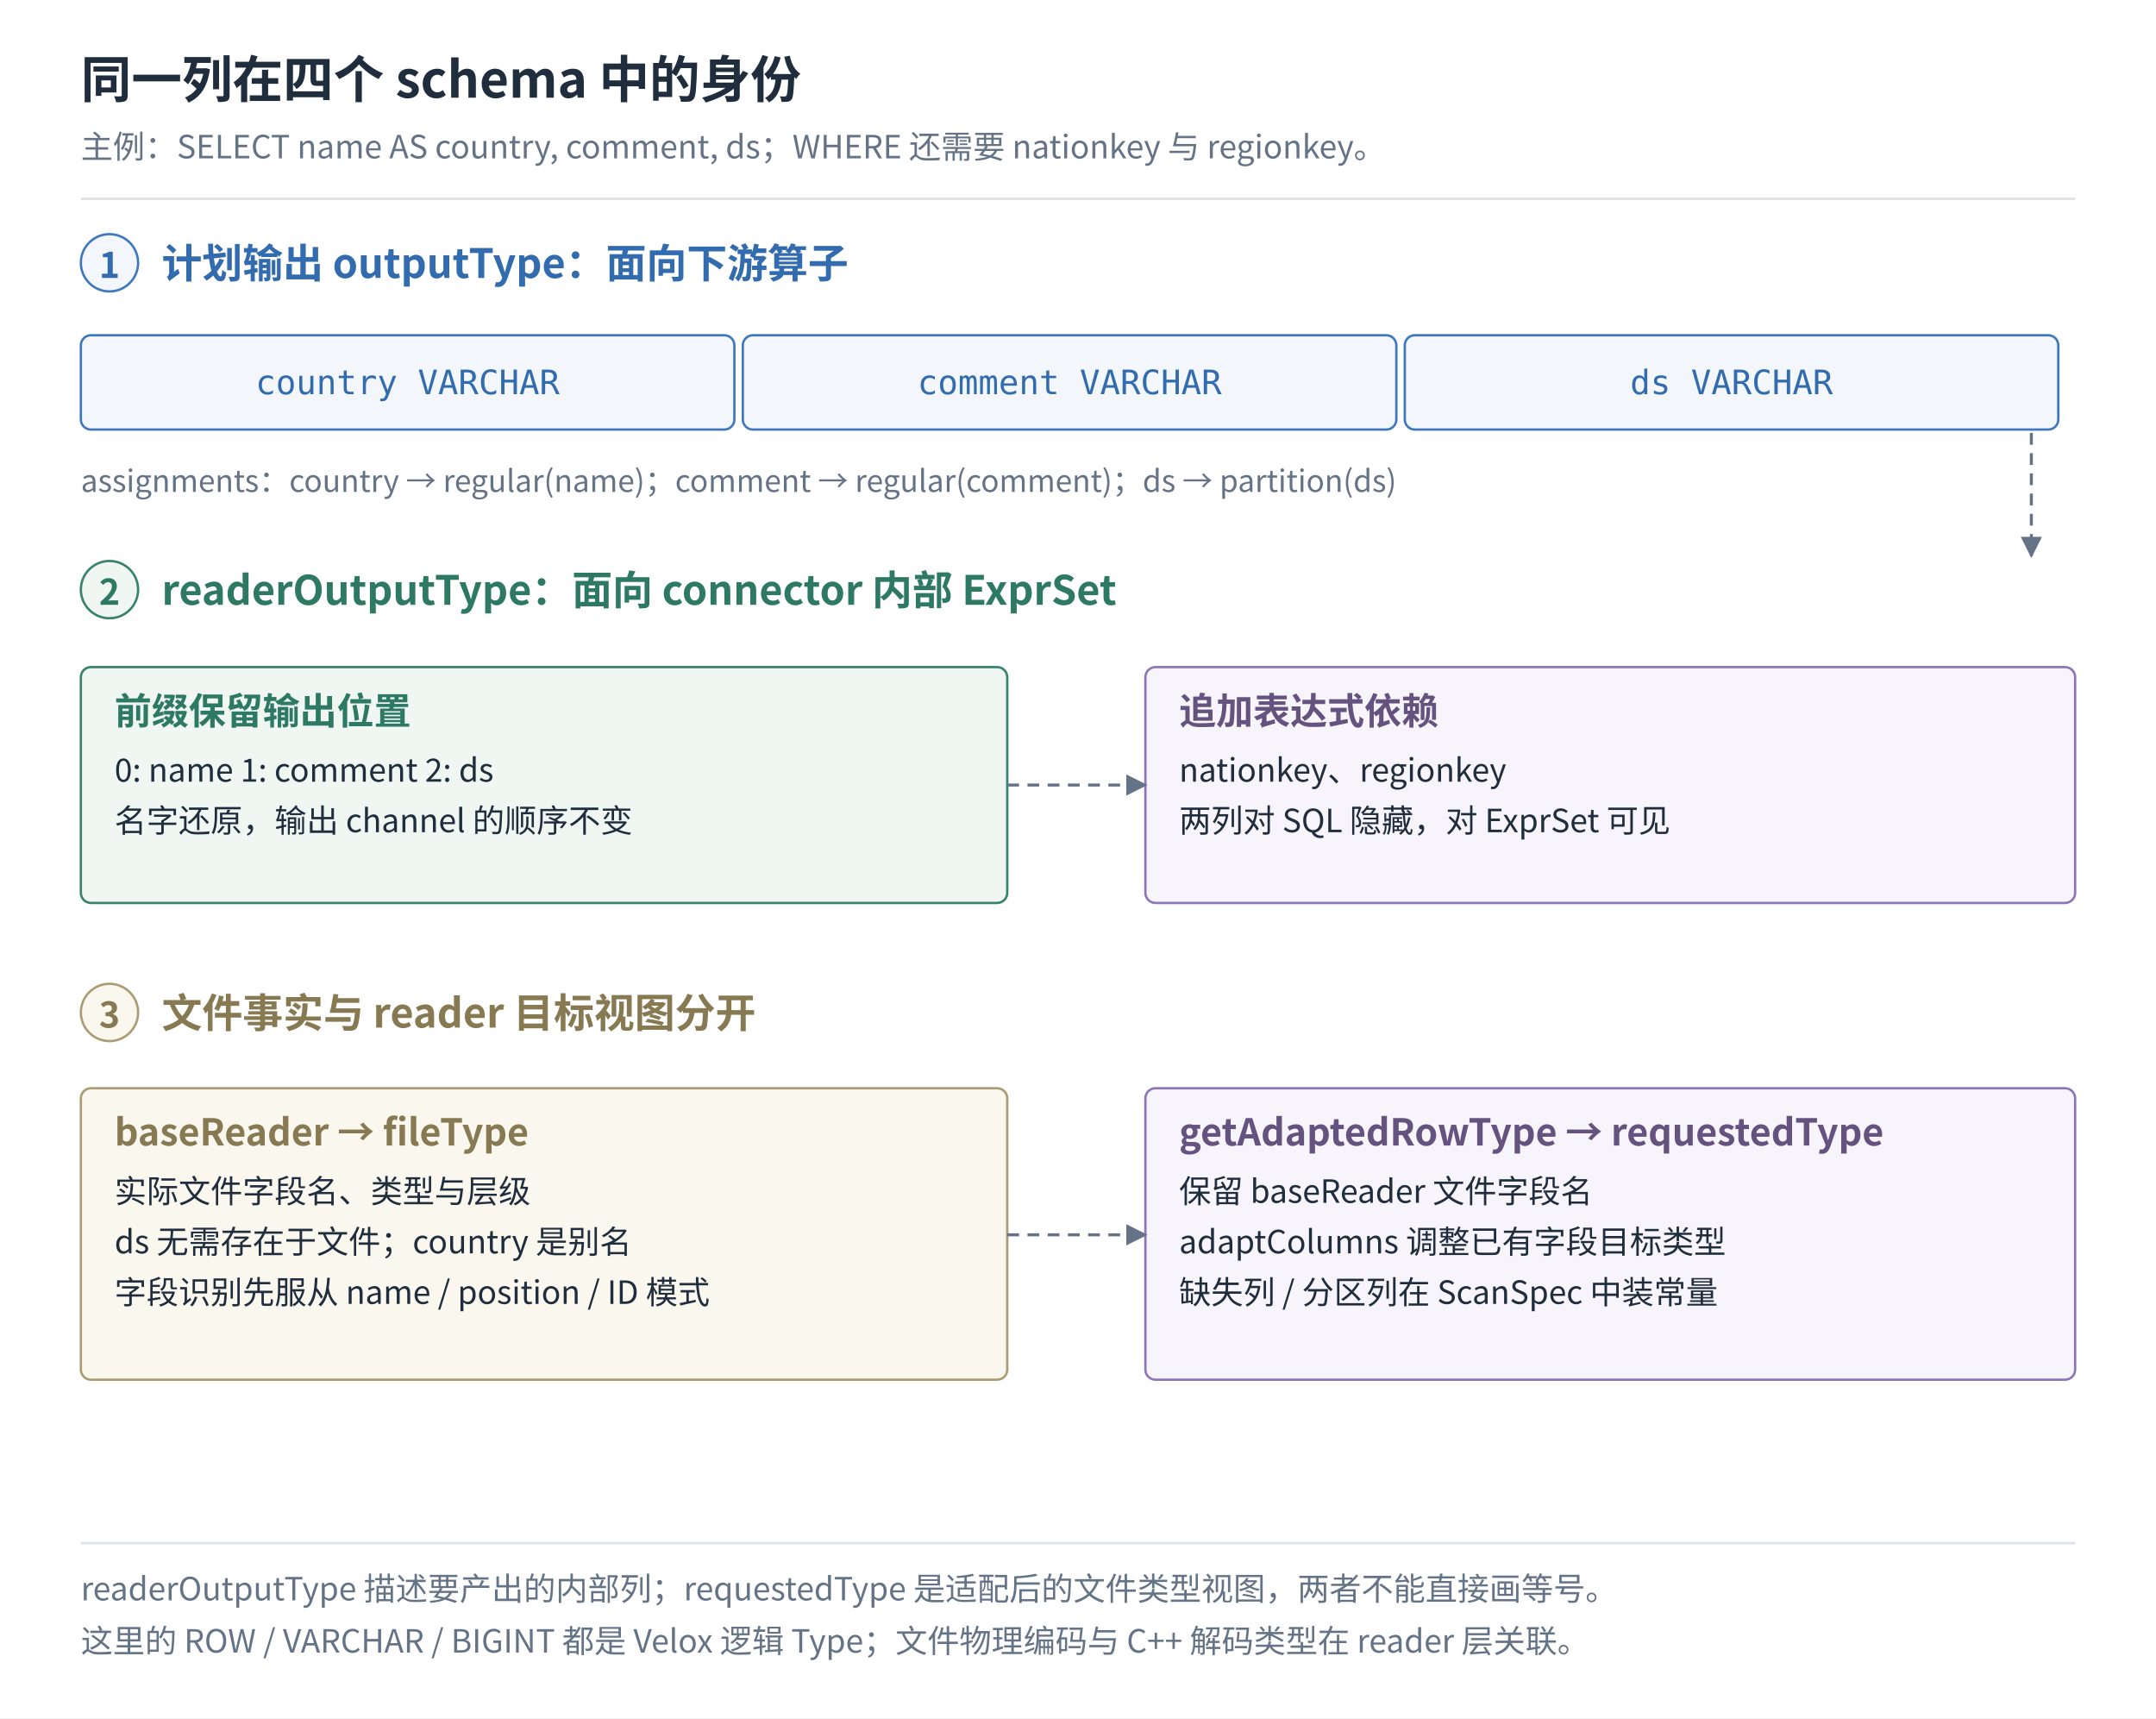
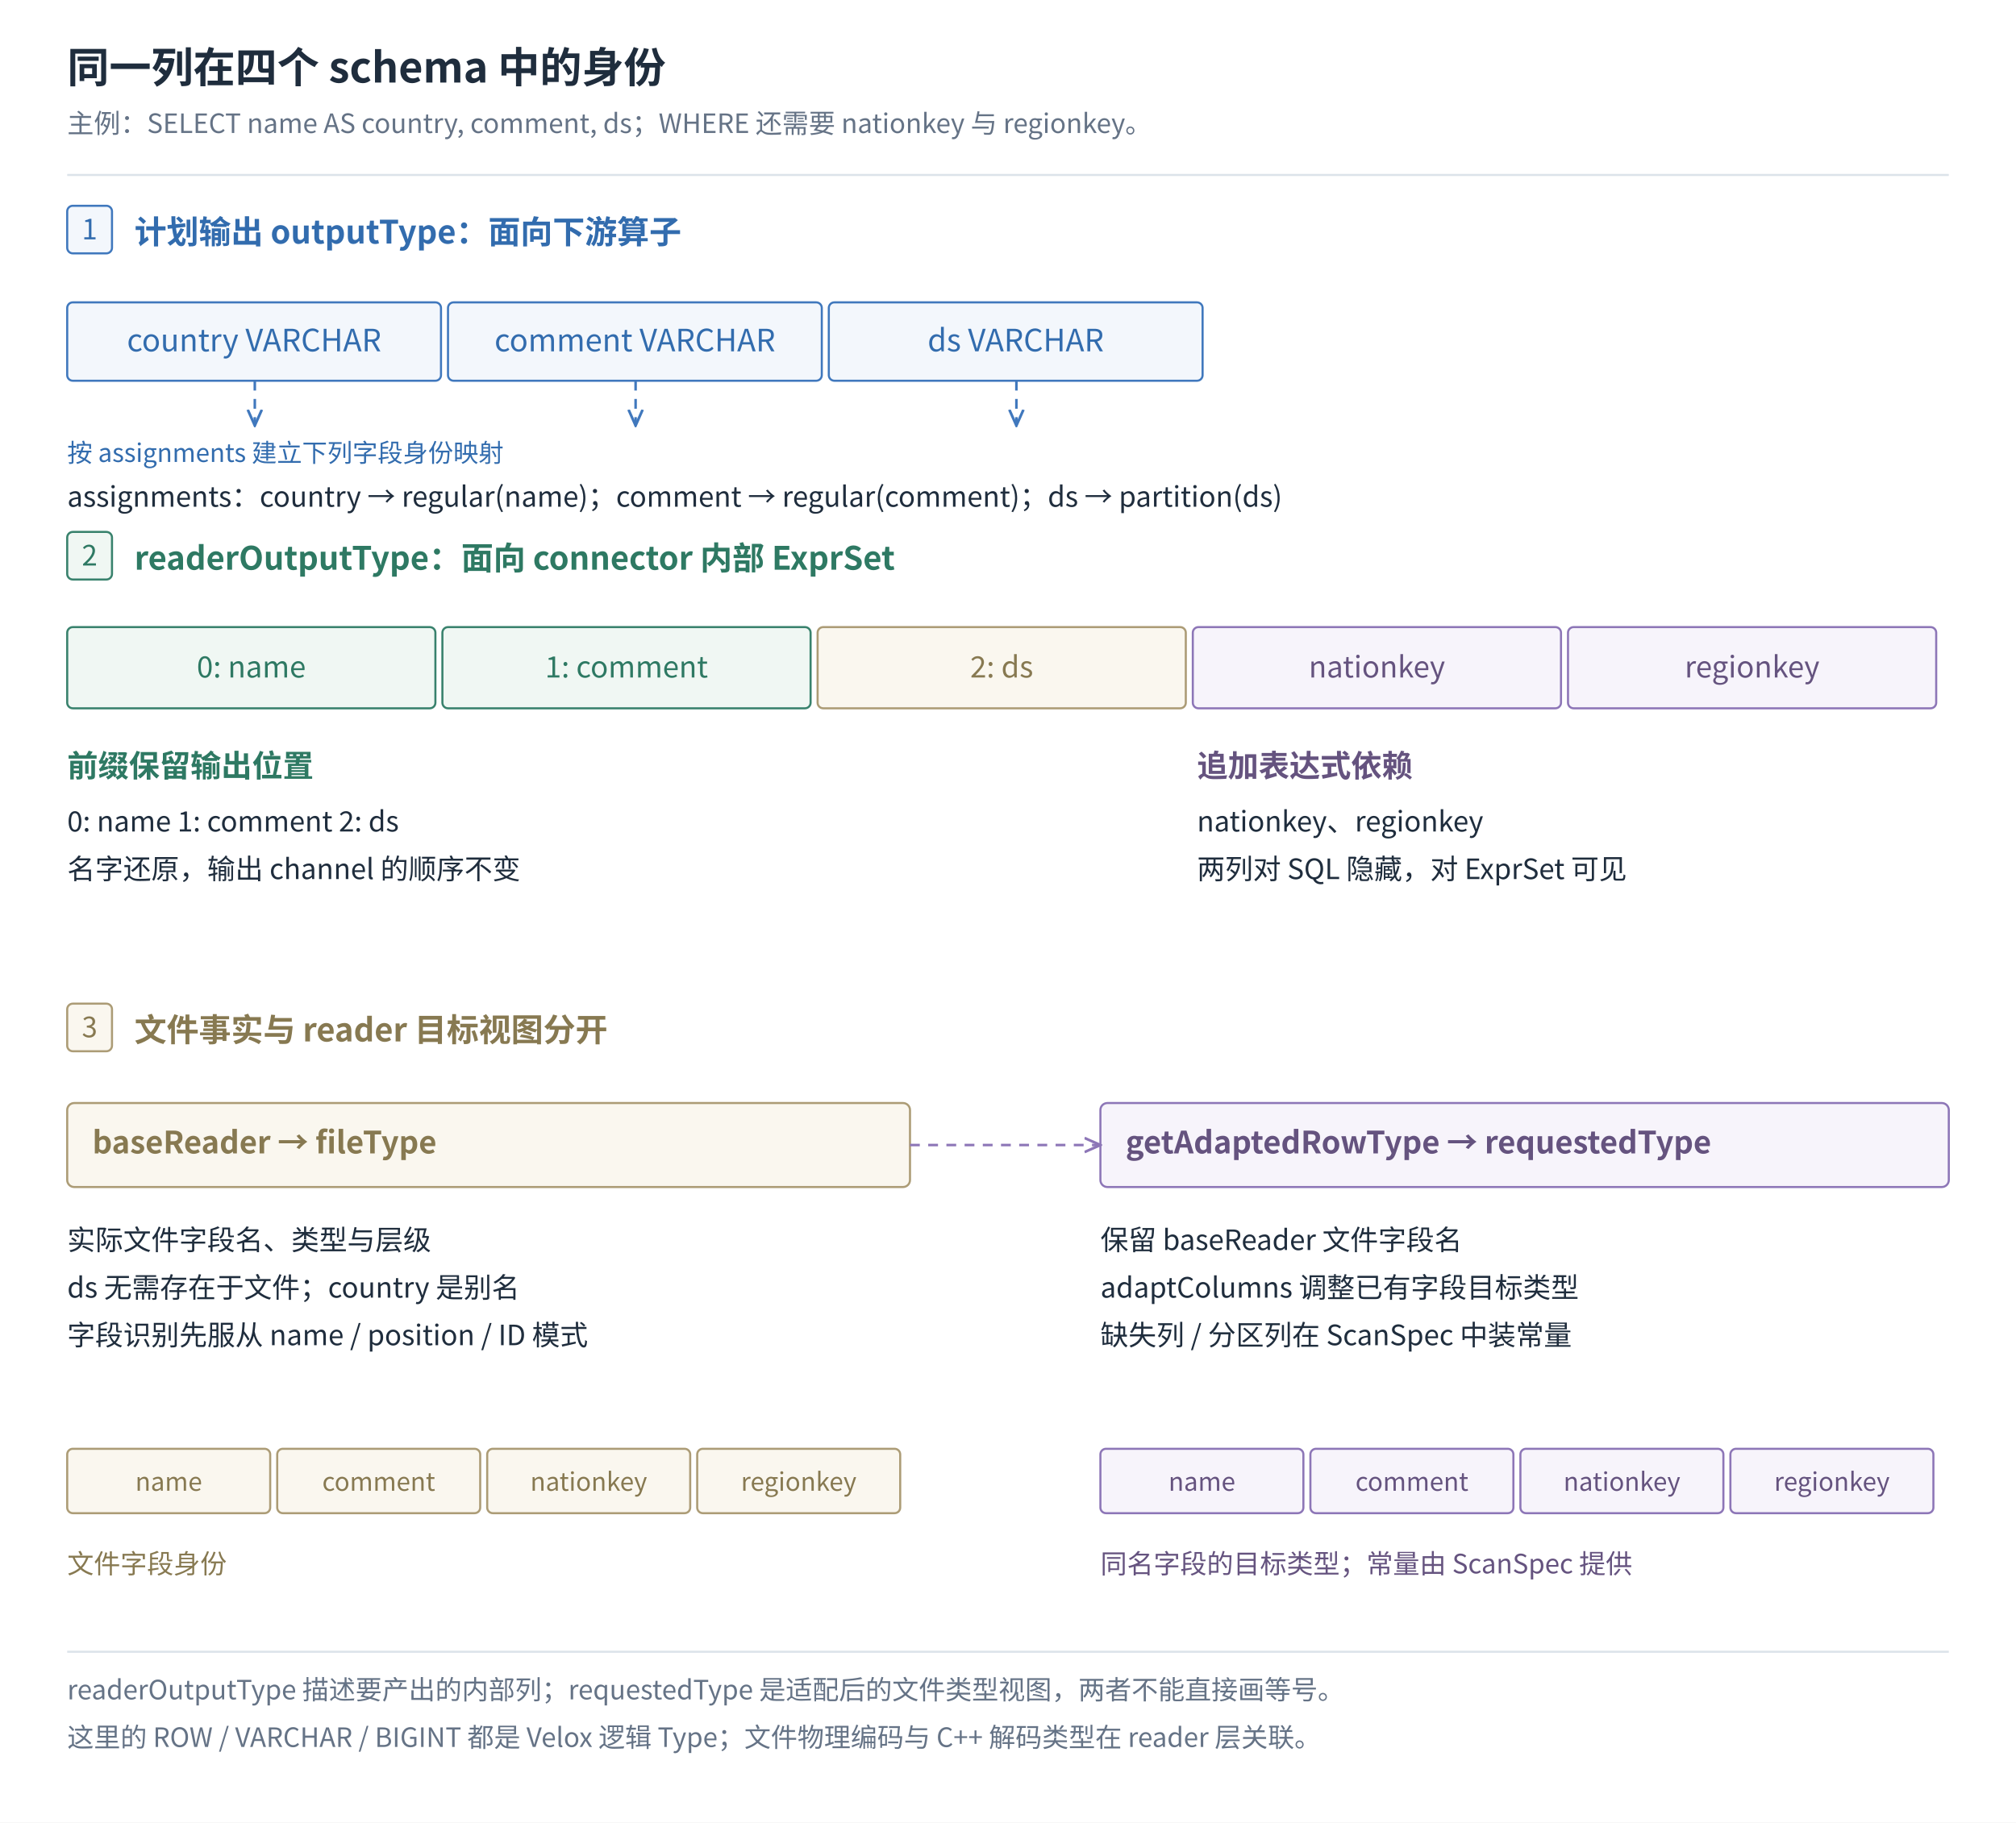
- <svg xmlns="http://www.w3.org/2000/svg" width="1280" height="1020" viewBox="0 0 1280 1020" role="img">
+ <svg xmlns="http://www.w3.org/2000/svg" width="1440" height="1302" viewBox="0 0 1440 1302" role="img">
  <defs>
-     <marker id="arr-muted" viewBox="0 0 10 10" refX="9" refY="5" markerWidth="7" markerHeight="7" orient="auto-start-reverse">
-       <path d="M 0 0 L 10 5 L 0 10 z" fill="#657386" />
+     <marker id="a-ink" viewBox="0 0 10 10" refX="9" refY="5" markerWidth="7" markerHeight="7" orient="auto-start-reverse">
+       <path d="M 0 1 L 9 5 L 0 9" fill="none" stroke="#1f2d3d" stroke-width="1.5" />
    </marker>
-     <marker id="arr-blue" viewBox="0 0 10 10" refX="9" refY="5" markerWidth="7" markerHeight="7" orient="auto-start-reverse">
-       <path d="M 0 0 L 10 5 L 0 10 z" fill="#4078bd" />
+     <marker id="a-muted" viewBox="0 0 10 10" refX="9" refY="5" markerWidth="7" markerHeight="7" orient="auto-start-reverse">
+       <path d="M 0 1 L 9 5 L 0 9" fill="none" stroke="#657386" stroke-width="1.5" />
    </marker>
-     <marker id="arr-green" viewBox="0 0 10 10" refX="9" refY="5" markerWidth="7" markerHeight="7" orient="auto-start-reverse">
-       <path d="M 0 0 L 10 5 L 0 10 z" fill="#39826d" />
+     <marker id="a-line" viewBox="0 0 10 10" refX="9" refY="5" markerWidth="7" markerHeight="7" orient="auto-start-reverse">
+       <path d="M 0 1 L 9 5 L 0 9" fill="none" stroke="#dce3ea" stroke-width="1.5" />
    </marker>
-     <marker id="arr-purple" viewBox="0 0 10 10" refX="9" refY="5" markerWidth="7" markerHeight="7" orient="auto-start-reverse">
-       <path d="M 0 0 L 10 5 L 0 10 z" fill="#8d76b7" />
+     <marker id="a-blue" viewBox="0 0 10 10" refX="9" refY="5" markerWidth="7" markerHeight="7" orient="auto-start-reverse">
+       <path d="M 0 1 L 9 5 L 0 9" fill="none" stroke="#4078bd" stroke-width="1.5" />
    </marker>
-     <marker id="arr-warm" viewBox="0 0 10 10" refX="9" refY="5" markerWidth="7" markerHeight="7" orient="auto-start-reverse">
-       <path d="M 0 0 L 10 5 L 0 10 z" fill="#ac9c76" />
+     <marker id="a-green" viewBox="0 0 10 10" refX="9" refY="5" markerWidth="7" markerHeight="7" orient="auto-start-reverse">
+       <path d="M 0 1 L 9 5 L 0 9" fill="none" stroke="#39826d" stroke-width="1.5" />
    </marker>
-     <marker id="arr-red" viewBox="0 0 10 10" refX="9" refY="5" markerWidth="7" markerHeight="7" orient="auto-start-reverse">
-       <path d="M 0 0 L 10 5 L 0 10 z" fill="#a95f64" />
+     <marker id="a-purple" viewBox="0 0 10 10" refX="9" refY="5" markerWidth="7" markerHeight="7" orient="auto-start-reverse">
+       <path d="M 0 1 L 9 5 L 0 9" fill="none" stroke="#8d76b7" stroke-width="1.5" />
+     </marker>
+     <marker id="a-warm" viewBox="0 0 10 10" refX="9" refY="5" markerWidth="7" markerHeight="7" orient="auto-start-reverse">
+       <path d="M 0 1 L 9 5 L 0 9" fill="none" stroke="#ac9c76" stroke-width="1.5" />
+     </marker>
+     <marker id="a-red" viewBox="0 0 10 10" refX="9" refY="5" markerWidth="7" markerHeight="7" orient="auto-start-reverse">
+       <path d="M 0 1 L 9 5 L 0 9" fill="none" stroke="#a95f64" stroke-width="1.5" />
+     </marker>
+     <marker id="a-teal" viewBox="0 0 10 10" refX="9" refY="5" markerWidth="7" markerHeight="7" orient="auto-start-reverse">
+       <path d="M 0 1 L 9 5 L 0 9" fill="none" stroke="#3e8580" stroke-width="1.5" />
    </marker>
  </defs>
-   <rect width="1280" height="1020" fill="white" />
-   <text x="48" y="58" font-family="Noto Sans SC, Noto Sans CJK SC, Inter, Arial, sans-serif" font-size="30" fill="#1f2d3d" font-weight="600" text-anchor="start">同一列在四个 schema 中的身份</text>
-   <text x="48" y="94" font-family="Noto Sans SC, Noto Sans CJK SC, Inter, Arial, sans-serif" font-size="19" fill="#657386" font-weight="400" text-anchor="start">主例：SELECT name AS country, comment, ds；WHERE 还需要 nationkey 与 regionkey。</text>
-   <line x1="48" y1="118" x2="1232" y2="118" stroke="#dce3ea" stroke-width="1.5" />
-   <rect x="48" y="139" width="34" height="34" rx="17" fill="#f3f7fc" stroke="#4078bd" stroke-width="1.4" />
-   <text x="65" y="165" font-family="Noto Sans SC, Noto Sans CJK SC, Inter, Arial, sans-serif" font-size="21" fill="#326cae" font-weight="600" text-anchor="middle">1</text>
-   <text x="96" y="165" font-family="Noto Sans SC, Noto Sans CJK SC, Inter, Arial, sans-serif" font-size="24" fill="#326cae" font-weight="600" text-anchor="start">计划输出 outputType：面向下游算子</text>
-   <rect x="48" y="199" width="388" height="56" rx="6" fill="#f3f7fc" stroke="#4078bd" stroke-width="1.4" />
-   <text x="242.0" y="234.0" font-family="DejaVu Sans Mono, Liberation Mono, monospace" font-size="20" fill="#326cae" font-weight="400" text-anchor="middle">country VARCHAR</text>
-   <rect x="441" y="199" width="388" height="56" rx="6" fill="#f3f7fc" stroke="#4078bd" stroke-width="1.4" />
-   <text x="635.0" y="234.0" font-family="DejaVu Sans Mono, Liberation Mono, monospace" font-size="20" fill="#326cae" font-weight="400" text-anchor="middle">comment VARCHAR</text>
-   <rect x="834" y="199" width="388" height="56" rx="6" fill="#f3f7fc" stroke="#4078bd" stroke-width="1.4" />
-   <text x="1028.0" y="234.0" font-family="DejaVu Sans Mono, Liberation Mono, monospace" font-size="20" fill="#326cae" font-weight="400" text-anchor="middle">ds VARCHAR</text>
-   <text x="48" y="292" font-family="Noto Sans SC, Noto Sans CJK SC, Inter, Arial, sans-serif" font-size="18" fill="#657386" font-weight="400" text-anchor="start">assignments：country → regular(name)；comment → regular(comment)；ds → partition(ds)</text>
-   <polyline points="1206,257 1206,330" fill="none" stroke="#657386" stroke-width="1.8" stroke-dasharray="7 5" marker-end="url(#arr-muted)" />
-   <rect x="48" y="333" width="34" height="34" rx="17" fill="#f0f7f3" stroke="#39826d" stroke-width="1.4" />
-   <text x="65" y="359" font-family="Noto Sans SC, Noto Sans CJK SC, Inter, Arial, sans-serif" font-size="21" fill="#2e7963" font-weight="600" text-anchor="middle">2</text>
-   <text x="96" y="359" font-family="Noto Sans SC, Noto Sans CJK SC, Inter, Arial, sans-serif" font-size="24" fill="#2e7963" font-weight="600" text-anchor="start">readerOutputType：面向 connector 内部 ExprSet</text>
-   <g class="card">
-     <rect x="48" y="396" width="550" height="140" rx="6" fill="#f0f7f3" stroke="#39826d" stroke-width="1.4" />
-     <text x="68" y="430" font-family="Noto Sans SC, Noto Sans CJK SC, Inter, Arial, sans-serif" font-size="22" fill="#2e7963" font-weight="600" text-anchor="start">前缀保留输出位置</text>
-     <text x="68" y="464" font-family="Noto Sans SC, Noto Sans CJK SC, Inter, Arial, sans-serif" font-size="19" fill="#1f2d3d" font-weight="400" text-anchor="start">0: name   1: comment   2: ds</text>
-     <text x="68" y="494" font-family="Noto Sans SC, Noto Sans CJK SC, Inter, Arial, sans-serif" font-size="19" fill="#1f2d3d" font-weight="400" text-anchor="start">名字还原，输出 channel 的顺序不变</text>
-   </g>
-   <g class="card">
-     <rect x="680" y="396" width="552" height="140" rx="6" fill="#f7f4fb" stroke="#8d76b7" stroke-width="1.4" />
-     <text x="700" y="430" font-family="Noto Sans SC, Noto Sans CJK SC, Inter, Arial, sans-serif" font-size="22" fill="#65537f" font-weight="600" text-anchor="start">追加表达式依赖</text>
-     <text x="700" y="464" font-family="Noto Sans SC, Noto Sans CJK SC, Inter, Arial, sans-serif" font-size="19" fill="#1f2d3d" font-weight="400" text-anchor="start">nationkey、regionkey</text>
-     <text x="700" y="494" font-family="Noto Sans SC, Noto Sans CJK SC, Inter, Arial, sans-serif" font-size="19" fill="#1f2d3d" font-weight="400" text-anchor="start">两列对 SQL 隐藏，对 ExprSet 可见</text>
-   </g>
-   <polyline points="598,466 680,466" fill="none" stroke="#657386" stroke-width="1.8" stroke-dasharray="7 5" marker-end="url(#arr-muted)" />
-   <rect x="48" y="584" width="34" height="34" rx="17" fill="#faf7ef" stroke="#ac9c76" stroke-width="1.4" />
-   <text x="65" y="610" font-family="Noto Sans SC, Noto Sans CJK SC, Inter, Arial, sans-serif" font-size="21" fill="#877951" font-weight="600" text-anchor="middle">3</text>
-   <text x="96" y="610" font-family="Noto Sans SC, Noto Sans CJK SC, Inter, Arial, sans-serif" font-size="24" fill="#877951" font-weight="600" text-anchor="start">文件事实与 reader 目标视图分开</text>
-   <g class="card">
-     <rect x="48" y="646" width="550" height="173" rx="6" fill="#faf7ef" stroke="#ac9c76" stroke-width="1.4" />
-     <text x="68" y="680" font-family="Noto Sans SC, Noto Sans CJK SC, Inter, Arial, sans-serif" font-size="22" fill="#877951" font-weight="600" text-anchor="start">baseReader → fileType</text>
-     <text x="68" y="714" font-family="Noto Sans SC, Noto Sans CJK SC, Inter, Arial, sans-serif" font-size="19" fill="#1f2d3d" font-weight="400" text-anchor="start">实际文件字段名、类型与层级</text>
-     <text x="68" y="744" font-family="Noto Sans SC, Noto Sans CJK SC, Inter, Arial, sans-serif" font-size="19" fill="#1f2d3d" font-weight="400" text-anchor="start">ds 无需存在于文件；country 是别名</text>
-     <text x="68" y="774" font-family="Noto Sans SC, Noto Sans CJK SC, Inter, Arial, sans-serif" font-size="19" fill="#1f2d3d" font-weight="400" text-anchor="start">字段识别先服从 name / position / ID 模式</text>
-   </g>
-   <g class="card">
-     <rect x="680" y="646" width="552" height="173" rx="6" fill="#f7f4fb" stroke="#8d76b7" stroke-width="1.4" />
-     <text x="700" y="680" font-family="Noto Sans SC, Noto Sans CJK SC, Inter, Arial, sans-serif" font-size="22" fill="#65537f" font-weight="600" text-anchor="start">getAdaptedRowType → requestedType</text>
-     <text x="700" y="714" font-family="Noto Sans SC, Noto Sans CJK SC, Inter, Arial, sans-serif" font-size="19" fill="#1f2d3d" font-weight="400" text-anchor="start">保留 baseReader 文件字段名</text>
-     <text x="700" y="744" font-family="Noto Sans SC, Noto Sans CJK SC, Inter, Arial, sans-serif" font-size="19" fill="#1f2d3d" font-weight="400" text-anchor="start">adaptColumns 调整已有字段目标类型</text>
-     <text x="700" y="774" font-family="Noto Sans SC, Noto Sans CJK SC, Inter, Arial, sans-serif" font-size="19" fill="#1f2d3d" font-weight="400" text-anchor="start">缺失列 / 分区列在 ScanSpec 中装常量</text>
-   </g>
-   <polyline points="598,733 680,733" fill="none" stroke="#657386" stroke-width="1.8" stroke-dasharray="7 5" marker-end="url(#arr-muted)" />
-   <line x1="48" y1="916" x2="1232" y2="916" stroke="#dce3ea" stroke-width="1.5" />
-   <text x="48" y="950" font-family="Noto Sans SC, Noto Sans CJK SC, Inter, Arial, sans-serif" font-size="19" fill="#657386" font-weight="400" text-anchor="start">readerOutputType 描述要产出的内部列；requestedType 是适配后的文件类型视图，两者不能直接画等号。</text>
-   <text x="48" y="981" font-family="Noto Sans SC, Noto Sans CJK SC, Inter, Arial, sans-serif" font-size="19" fill="#657386" font-weight="400" text-anchor="start">这里的 ROW / VARCHAR / BIGINT 都是 Velox 逻辑 Type；文件物理编码与 C++ 解码类型在 reader 层关联。</text>
+   <rect width="1440" height="1302" fill="white" />
+   <text x="48" y="59" font-family="Noto Sans SC, Noto Sans CJK SC, Inter, Arial, sans-serif" font-size="30" fill="#1f2d3d" font-weight="600" text-anchor="start">同一列在四个 schema 中的身份</text>
+   <text x="48" y="95" font-family="Noto Sans SC, Noto Sans CJK SC, Inter, Arial, sans-serif" font-size="19" fill="#657386" font-weight="400" text-anchor="start">主例：SELECT name AS country, comment, ds；WHERE 还需要 nationkey 与 regionkey。</text>
+   <line x1="48" y1="125" x2="1392" y2="125" stroke="#dce3ea" stroke-width="1.5" />
+   <rect x="48" y="147" width="32" height="34" rx="4" fill="#f3f7fc" stroke="#4078bd" stroke-width="1.5" />
+   <text x="64.0" y="171.0" font-family="Noto Sans SC, Noto Sans CJK SC, Inter, Arial, sans-serif" font-size="20" fill="#326cae" font-weight="400" text-anchor="middle">1</text>
+   <text x="96" y="174" font-family="Noto Sans SC, Noto Sans CJK SC, Inter, Arial, sans-serif" font-size="23" fill="#326cae" font-weight="600" text-anchor="start">计划输出 outputType：面向下游算子</text>
+   <rect x="48" y="216" width="267" height="56" rx="4" fill="#f3f7fc" stroke="#4078bd" stroke-width="1.5" />
+   <text x="181.5" y="251.0" font-family="Noto Sans SC, Noto Sans CJK SC, Inter, Arial, sans-serif" font-size="22" fill="#326cae" font-weight="400" text-anchor="middle">country VARCHAR</text>
+   <rect x="320" y="216" width="267" height="56" rx="4" fill="#f3f7fc" stroke="#4078bd" stroke-width="1.5" />
+   <text x="453.5" y="251.0" font-family="Noto Sans SC, Noto Sans CJK SC, Inter, Arial, sans-serif" font-size="22" fill="#326cae" font-weight="400" text-anchor="middle">comment VARCHAR</text>
+   <rect x="592" y="216" width="267" height="56" rx="4" fill="#f3f7fc" stroke="#4078bd" stroke-width="1.5" />
+   <text x="725.5" y="251.0" font-family="Noto Sans SC, Noto Sans CJK SC, Inter, Arial, sans-serif" font-size="22" fill="#326cae" font-weight="400" text-anchor="middle">ds VARCHAR</text>
+   <text x="48" y="362" font-family="Noto Sans SC, Noto Sans CJK SC, Inter, Arial, sans-serif" font-size="20" fill="#1f2d3d" font-weight="400" text-anchor="start">assignments：country → regular(name)；comment → regular(comment)；ds → partition(ds)</text>
+   <rect x="48" y="380" width="32" height="34" rx="4" fill="#f0f7f3" stroke="#39826d" stroke-width="1.5" />
+   <text x="64.0" y="404.0" font-family="Noto Sans SC, Noto Sans CJK SC, Inter, Arial, sans-serif" font-size="20" fill="#2e7963" font-weight="400" text-anchor="middle">2</text>
+   <text x="96" y="407" font-family="Noto Sans SC, Noto Sans CJK SC, Inter, Arial, sans-serif" font-size="23" fill="#2e7963" font-weight="600" text-anchor="start">readerOutputType：面向 connector 内部 ExprSet</text>
+   <rect x="48" y="448" width="263" height="58" rx="4" fill="#f0f7f3" stroke="#39826d" stroke-width="1.5" />
+   <text x="179.5" y="484.0" font-family="Noto Sans SC, Noto Sans CJK SC, Inter, Arial, sans-serif" font-size="21" fill="#2e7963" font-weight="400" text-anchor="middle">0: name</text>
+   <rect x="316" y="448" width="263" height="58" rx="4" fill="#f0f7f3" stroke="#39826d" stroke-width="1.5" />
+   <text x="447.5" y="484.0" font-family="Noto Sans SC, Noto Sans CJK SC, Inter, Arial, sans-serif" font-size="21" fill="#2e7963" font-weight="400" text-anchor="middle">1: comment</text>
+   <rect x="584" y="448" width="263" height="58" rx="4" fill="#faf7ef" stroke="#ac9c76" stroke-width="1.5" />
+   <text x="715.5" y="484.0" font-family="Noto Sans SC, Noto Sans CJK SC, Inter, Arial, sans-serif" font-size="21" fill="#877951" font-weight="400" text-anchor="middle">2: ds</text>
+   <rect x="852" y="448" width="263" height="58" rx="4" fill="#f7f4fb" stroke="#8d76b7" stroke-width="1.5" />
+   <text x="983.5" y="484.0" font-family="Noto Sans SC, Noto Sans CJK SC, Inter, Arial, sans-serif" font-size="21" fill="#65537f" font-weight="400" text-anchor="middle">nationkey</text>
+   <rect x="1120" y="448" width="263" height="58" rx="4" fill="#f7f4fb" stroke="#8d76b7" stroke-width="1.5" />
+   <text x="1251.5" y="484.0" font-family="Noto Sans SC, Noto Sans CJK SC, Inter, Arial, sans-serif" font-size="21" fill="#65537f" font-weight="400" text-anchor="middle">regionkey</text>
+   <text x="48" y="555" font-family="Noto Sans SC, Noto Sans CJK SC, Inter, Arial, sans-serif" font-size="22" fill="#2e7963" font-weight="600" text-anchor="start">前缀保留输出位置</text>
+   <text x="48" y="594" font-family="Noto Sans SC, Noto Sans CJK SC, Inter, Arial, sans-serif" font-size="20" fill="#1f2d3d" font-weight="400" text-anchor="start">0: name   1: comment   2: ds</text>
+   <text x="48" y="628" font-family="Noto Sans SC, Noto Sans CJK SC, Inter, Arial, sans-serif" font-size="20" fill="#1f2d3d" font-weight="400" text-anchor="start">名字还原，输出 channel 的顺序不变</text>
+   <text x="855" y="555" font-family="Noto Sans SC, Noto Sans CJK SC, Inter, Arial, sans-serif" font-size="22" fill="#65537f" font-weight="600" text-anchor="start">追加表达式依赖</text>
+   <text x="855" y="594" font-family="Noto Sans SC, Noto Sans CJK SC, Inter, Arial, sans-serif" font-size="20" fill="#1f2d3d" font-weight="400" text-anchor="start">nationkey、regionkey</text>
+   <text x="855" y="628" font-family="Noto Sans SC, Noto Sans CJK SC, Inter, Arial, sans-serif" font-size="20" fill="#1f2d3d" font-weight="400" text-anchor="start">两列对 SQL 隐藏，对 ExprSet 可见</text>
+   <polyline points="182,272 182,304" fill="none" stroke="#4078bd" stroke-width="1.8" stroke-dasharray="7 6" marker-end="url(#a-blue)" />
+   <polyline points="454,272 454,304" fill="none" stroke="#4078bd" stroke-width="1.8" stroke-dasharray="7 6" marker-end="url(#a-blue)" />
+   <polyline points="726,272 726,304" fill="none" stroke="#4078bd" stroke-width="1.8" stroke-dasharray="7 6" marker-end="url(#a-blue)" />
+   <text x="48" y="330" font-family="Noto Sans SC, Noto Sans CJK SC, Inter, Arial, sans-serif" font-size="18" fill="#326cae" font-weight="400" text-anchor="start">按 assignments 建立下列字段身份映射</text>
+   <rect x="48" y="717" width="32" height="34" rx="4" fill="#faf7ef" stroke="#ac9c76" stroke-width="1.5" />
+   <text x="64.0" y="741.0" font-family="Noto Sans SC, Noto Sans CJK SC, Inter, Arial, sans-serif" font-size="20" fill="#877951" font-weight="400" text-anchor="middle">3</text>
+   <text x="96" y="744" font-family="Noto Sans SC, Noto Sans CJK SC, Inter, Arial, sans-serif" font-size="23" fill="#877951" font-weight="600" text-anchor="start">文件事实与 reader 目标视图分开</text>
+   <rect x="48" y="788" width="602" height="60" rx="5" fill="#faf7ef" stroke="#ac9c76" stroke-width="1.5" />
+   <text x="66" y="824" font-family="Noto Sans SC, Noto Sans CJK SC, Inter, Arial, sans-serif" font-size="22" fill="#877951" font-weight="600" text-anchor="start">baseReader → fileType</text>
+   <text x="48" y="893" font-family="Noto Sans SC, Noto Sans CJK SC, Inter, Arial, sans-serif" font-size="20" fill="#1f2d3d" font-weight="400" text-anchor="start">实际文件字段名、类型与层级</text>
+   <text x="48" y="927" font-family="Noto Sans SC, Noto Sans CJK SC, Inter, Arial, sans-serif" font-size="20" fill="#1f2d3d" font-weight="400" text-anchor="start">ds 无需存在于文件；country 是别名</text>
+   <text x="48" y="961" font-family="Noto Sans SC, Noto Sans CJK SC, Inter, Arial, sans-serif" font-size="20" fill="#1f2d3d" font-weight="400" text-anchor="start">字段识别先服从 name / position / ID 模式</text>
+   <rect x="786" y="788" width="606" height="60" rx="5" fill="#f7f4fb" stroke="#8d76b7" stroke-width="1.5" />
+   <text x="804" y="824" font-family="Noto Sans SC, Noto Sans CJK SC, Inter, Arial, sans-serif" font-size="22" fill="#65537f" font-weight="600" text-anchor="start">getAdaptedRowType → requestedType</text>
+   <text x="786" y="893" font-family="Noto Sans SC, Noto Sans CJK SC, Inter, Arial, sans-serif" font-size="20" fill="#1f2d3d" font-weight="400" text-anchor="start">保留 baseReader 文件字段名</text>
+   <text x="786" y="927" font-family="Noto Sans SC, Noto Sans CJK SC, Inter, Arial, sans-serif" font-size="20" fill="#1f2d3d" font-weight="400" text-anchor="start">adaptColumns 调整已有字段目标类型</text>
+   <text x="786" y="961" font-family="Noto Sans SC, Noto Sans CJK SC, Inter, Arial, sans-serif" font-size="20" fill="#1f2d3d" font-weight="400" text-anchor="start">缺失列 / 分区列在 ScanSpec 中装常量</text>
+   <polyline points="650,818 786,818" fill="none" stroke="#8d76b7" stroke-width="1.8" stroke-dasharray="7 6" marker-end="url(#a-purple)" />
+   <rect x="48" y="1035" width="145" height="46" rx="4" fill="#faf7ef" stroke="#ac9c76" stroke-width="1.5" />
+   <text x="120.5" y="1065.0" font-family="Noto Sans SC, Noto Sans CJK SC, Inter, Arial, sans-serif" font-size="18" fill="#877951" font-weight="400" text-anchor="middle">name</text>
+   <rect x="198" y="1035" width="145" height="46" rx="4" fill="#faf7ef" stroke="#ac9c76" stroke-width="1.5" />
+   <text x="270.5" y="1065.0" font-family="Noto Sans SC, Noto Sans CJK SC, Inter, Arial, sans-serif" font-size="18" fill="#877951" font-weight="400" text-anchor="middle">comment</text>
+   <rect x="348" y="1035" width="145" height="46" rx="4" fill="#faf7ef" stroke="#ac9c76" stroke-width="1.5" />
+   <text x="420.5" y="1065.0" font-family="Noto Sans SC, Noto Sans CJK SC, Inter, Arial, sans-serif" font-size="18" fill="#877951" font-weight="400" text-anchor="middle">nationkey</text>
+   <rect x="498" y="1035" width="145" height="46" rx="4" fill="#faf7ef" stroke="#ac9c76" stroke-width="1.5" />
+   <text x="570.5" y="1065.0" font-family="Noto Sans SC, Noto Sans CJK SC, Inter, Arial, sans-serif" font-size="18" fill="#877951" font-weight="400" text-anchor="middle">regionkey</text>
+   <rect x="786" y="1035" width="145" height="46" rx="4" fill="#f7f4fb" stroke="#8d76b7" stroke-width="1.5" />
+   <text x="858.5" y="1065.0" font-family="Noto Sans SC, Noto Sans CJK SC, Inter, Arial, sans-serif" font-size="18" fill="#65537f" font-weight="400" text-anchor="middle">name</text>
+   <rect x="936" y="1035" width="145" height="46" rx="4" fill="#f7f4fb" stroke="#8d76b7" stroke-width="1.5" />
+   <text x="1008.5" y="1065.0" font-family="Noto Sans SC, Noto Sans CJK SC, Inter, Arial, sans-serif" font-size="18" fill="#65537f" font-weight="400" text-anchor="middle">comment</text>
+   <rect x="1086" y="1035" width="145" height="46" rx="4" fill="#f7f4fb" stroke="#8d76b7" stroke-width="1.5" />
+   <text x="1158.5" y="1065.0" font-family="Noto Sans SC, Noto Sans CJK SC, Inter, Arial, sans-serif" font-size="18" fill="#65537f" font-weight="400" text-anchor="middle">nationkey</text>
+   <rect x="1236" y="1035" width="145" height="46" rx="4" fill="#f7f4fb" stroke="#8d76b7" stroke-width="1.5" />
+   <text x="1308.5" y="1065.0" font-family="Noto Sans SC, Noto Sans CJK SC, Inter, Arial, sans-serif" font-size="18" fill="#65537f" font-weight="400" text-anchor="middle">regionkey</text>
+   <text x="48" y="1124" font-family="Noto Sans SC, Noto Sans CJK SC, Inter, Arial, sans-serif" font-size="19" fill="#877951" font-weight="400" text-anchor="start">文件字段身份</text>
+   <text x="786" y="1124" font-family="Noto Sans SC, Noto Sans CJK SC, Inter, Arial, sans-serif" font-size="19" fill="#65537f" font-weight="400" text-anchor="start">同名字段的目标类型；常量由 ScanSpec 提供</text>
+   <line x1="48" y1="1180" x2="1392" y2="1180" stroke="#dce3ea" stroke-width="1.5" />
+   <text x="48" y="1214" font-family="Noto Sans SC, Noto Sans CJK SC, Inter, Arial, sans-serif" font-size="19" fill="#657386" font-weight="400" text-anchor="start">readerOutputType 描述要产出的内部列；requestedType 是适配后的文件类型视图，两者不能直接画等号。</text>
+   <text x="48" y="1248" font-family="Noto Sans SC, Noto Sans CJK SC, Inter, Arial, sans-serif" font-size="19" fill="#657386" font-weight="400" text-anchor="start">这里的 ROW / VARCHAR / BIGINT 都是 Velox 逻辑 Type；文件物理编码与 C++ 解码类型在 reader 层关联。</text>
</svg>
